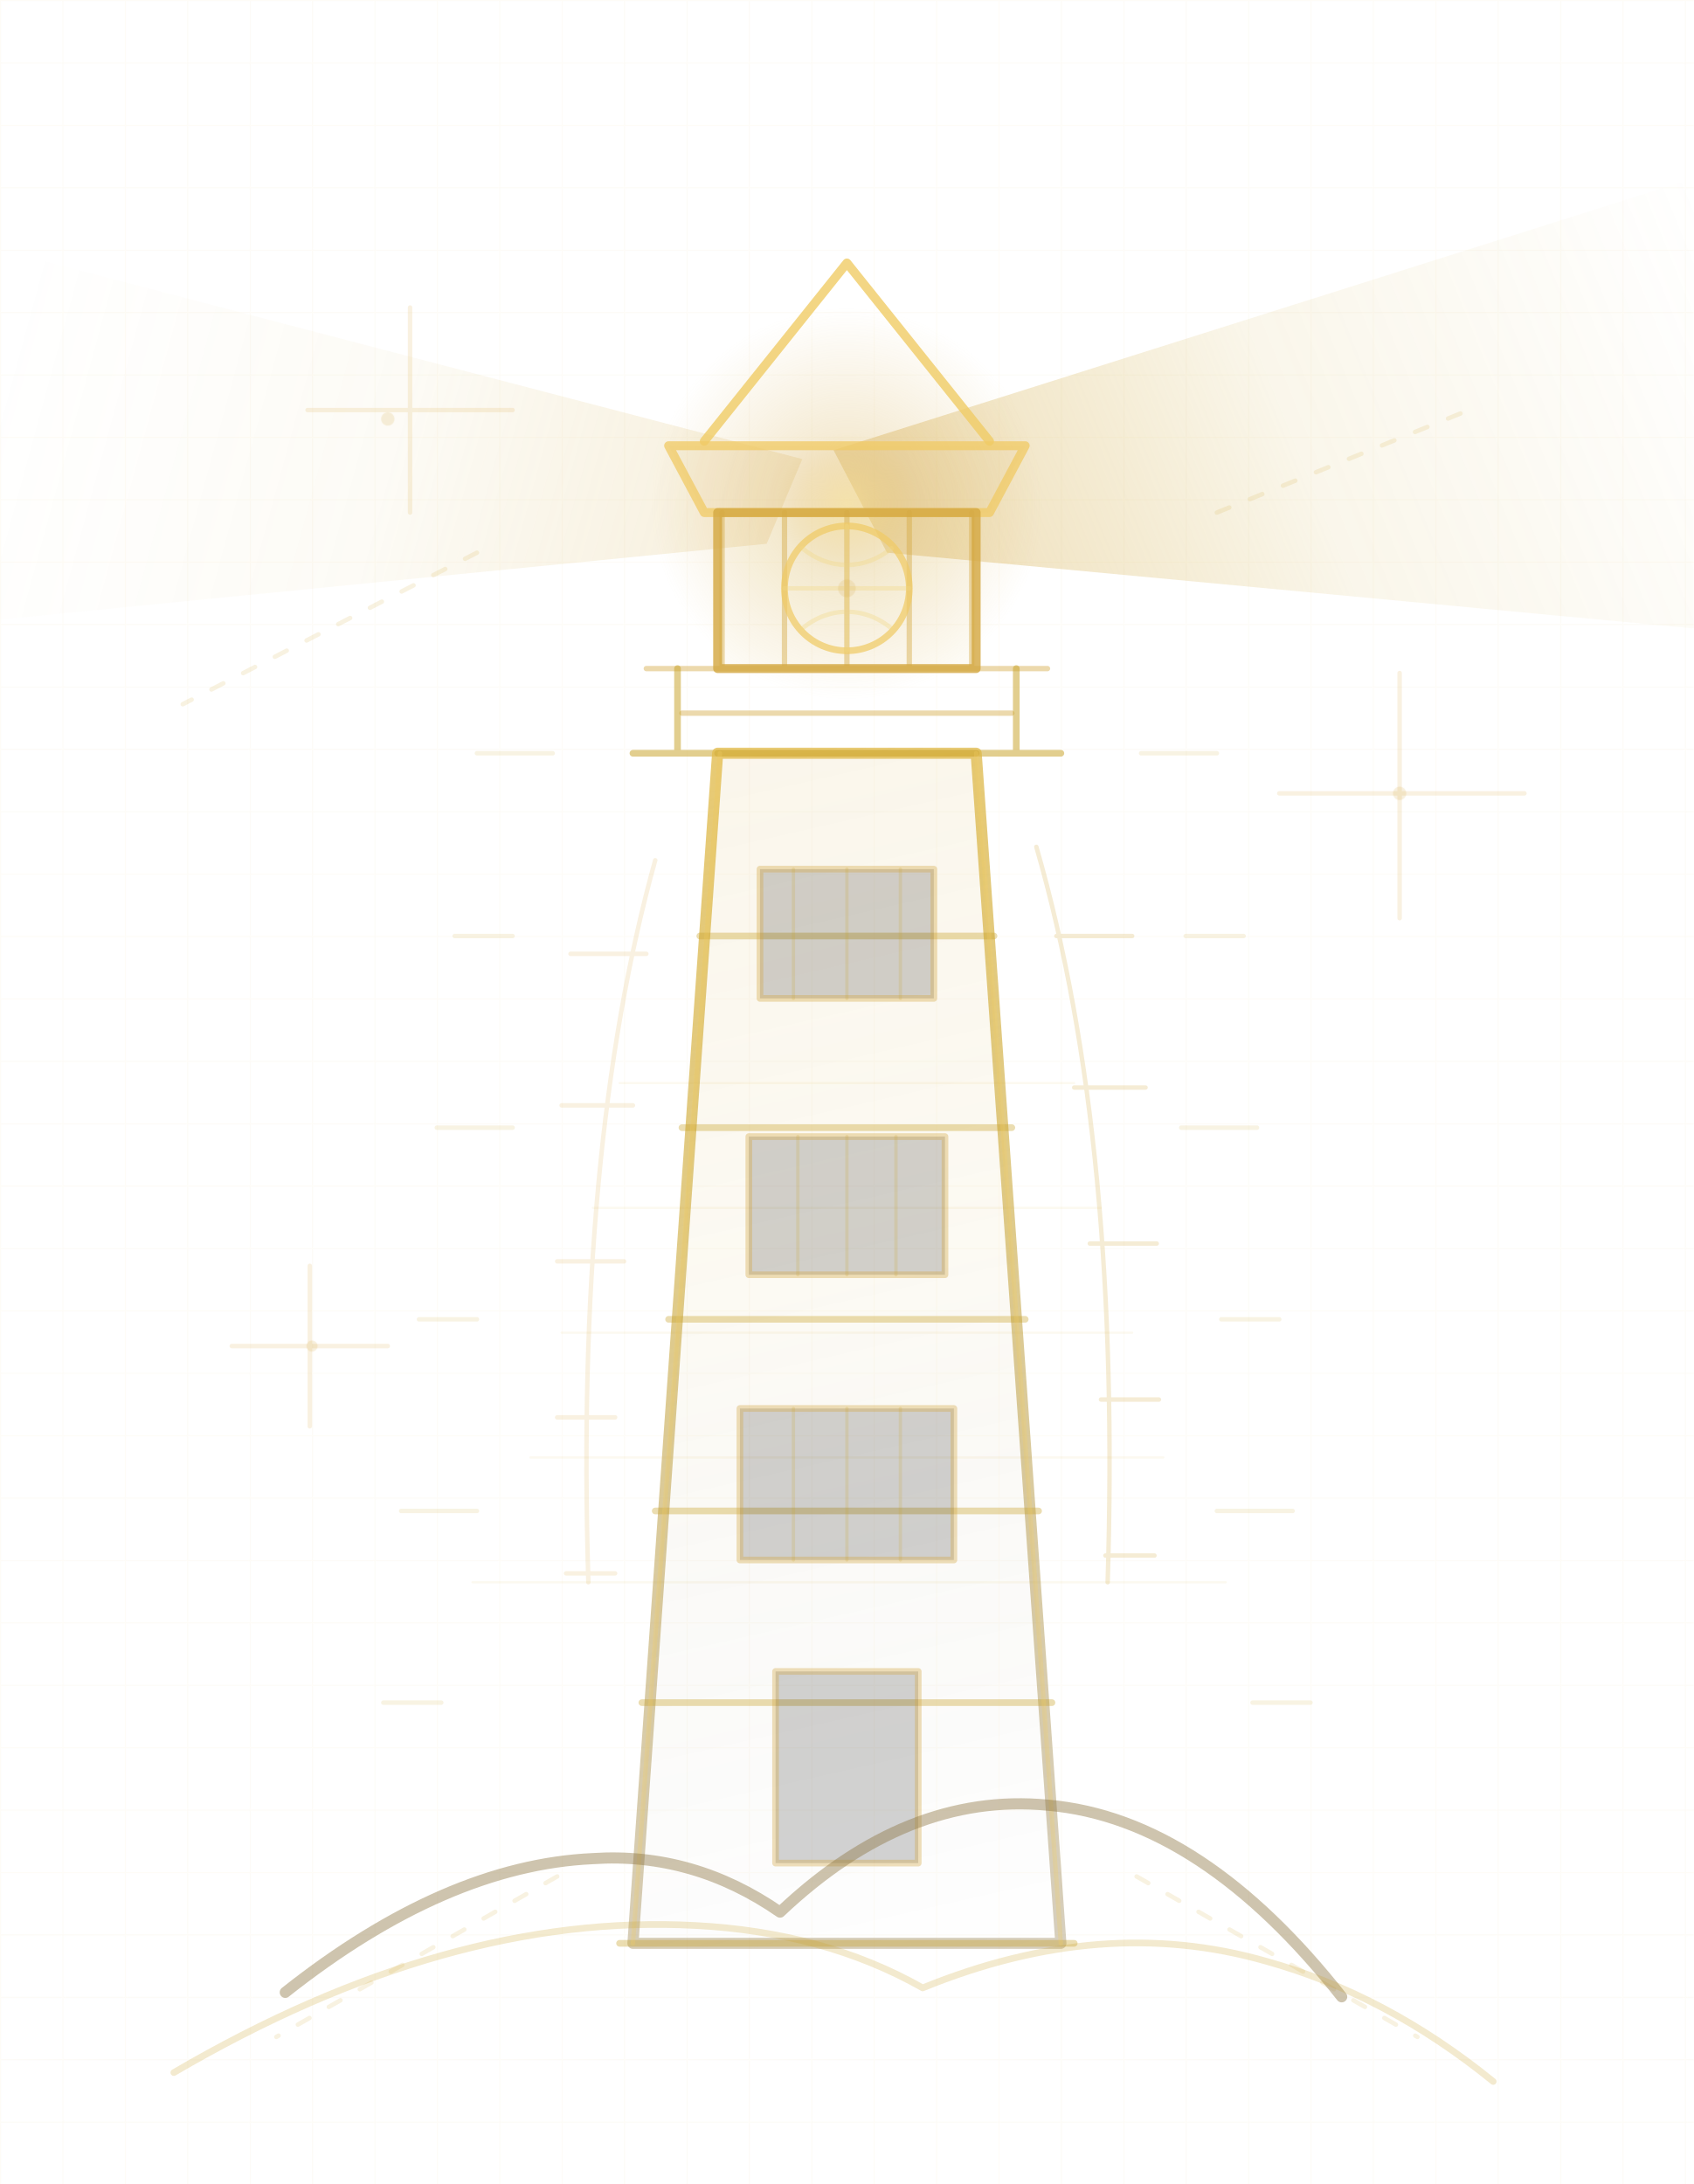
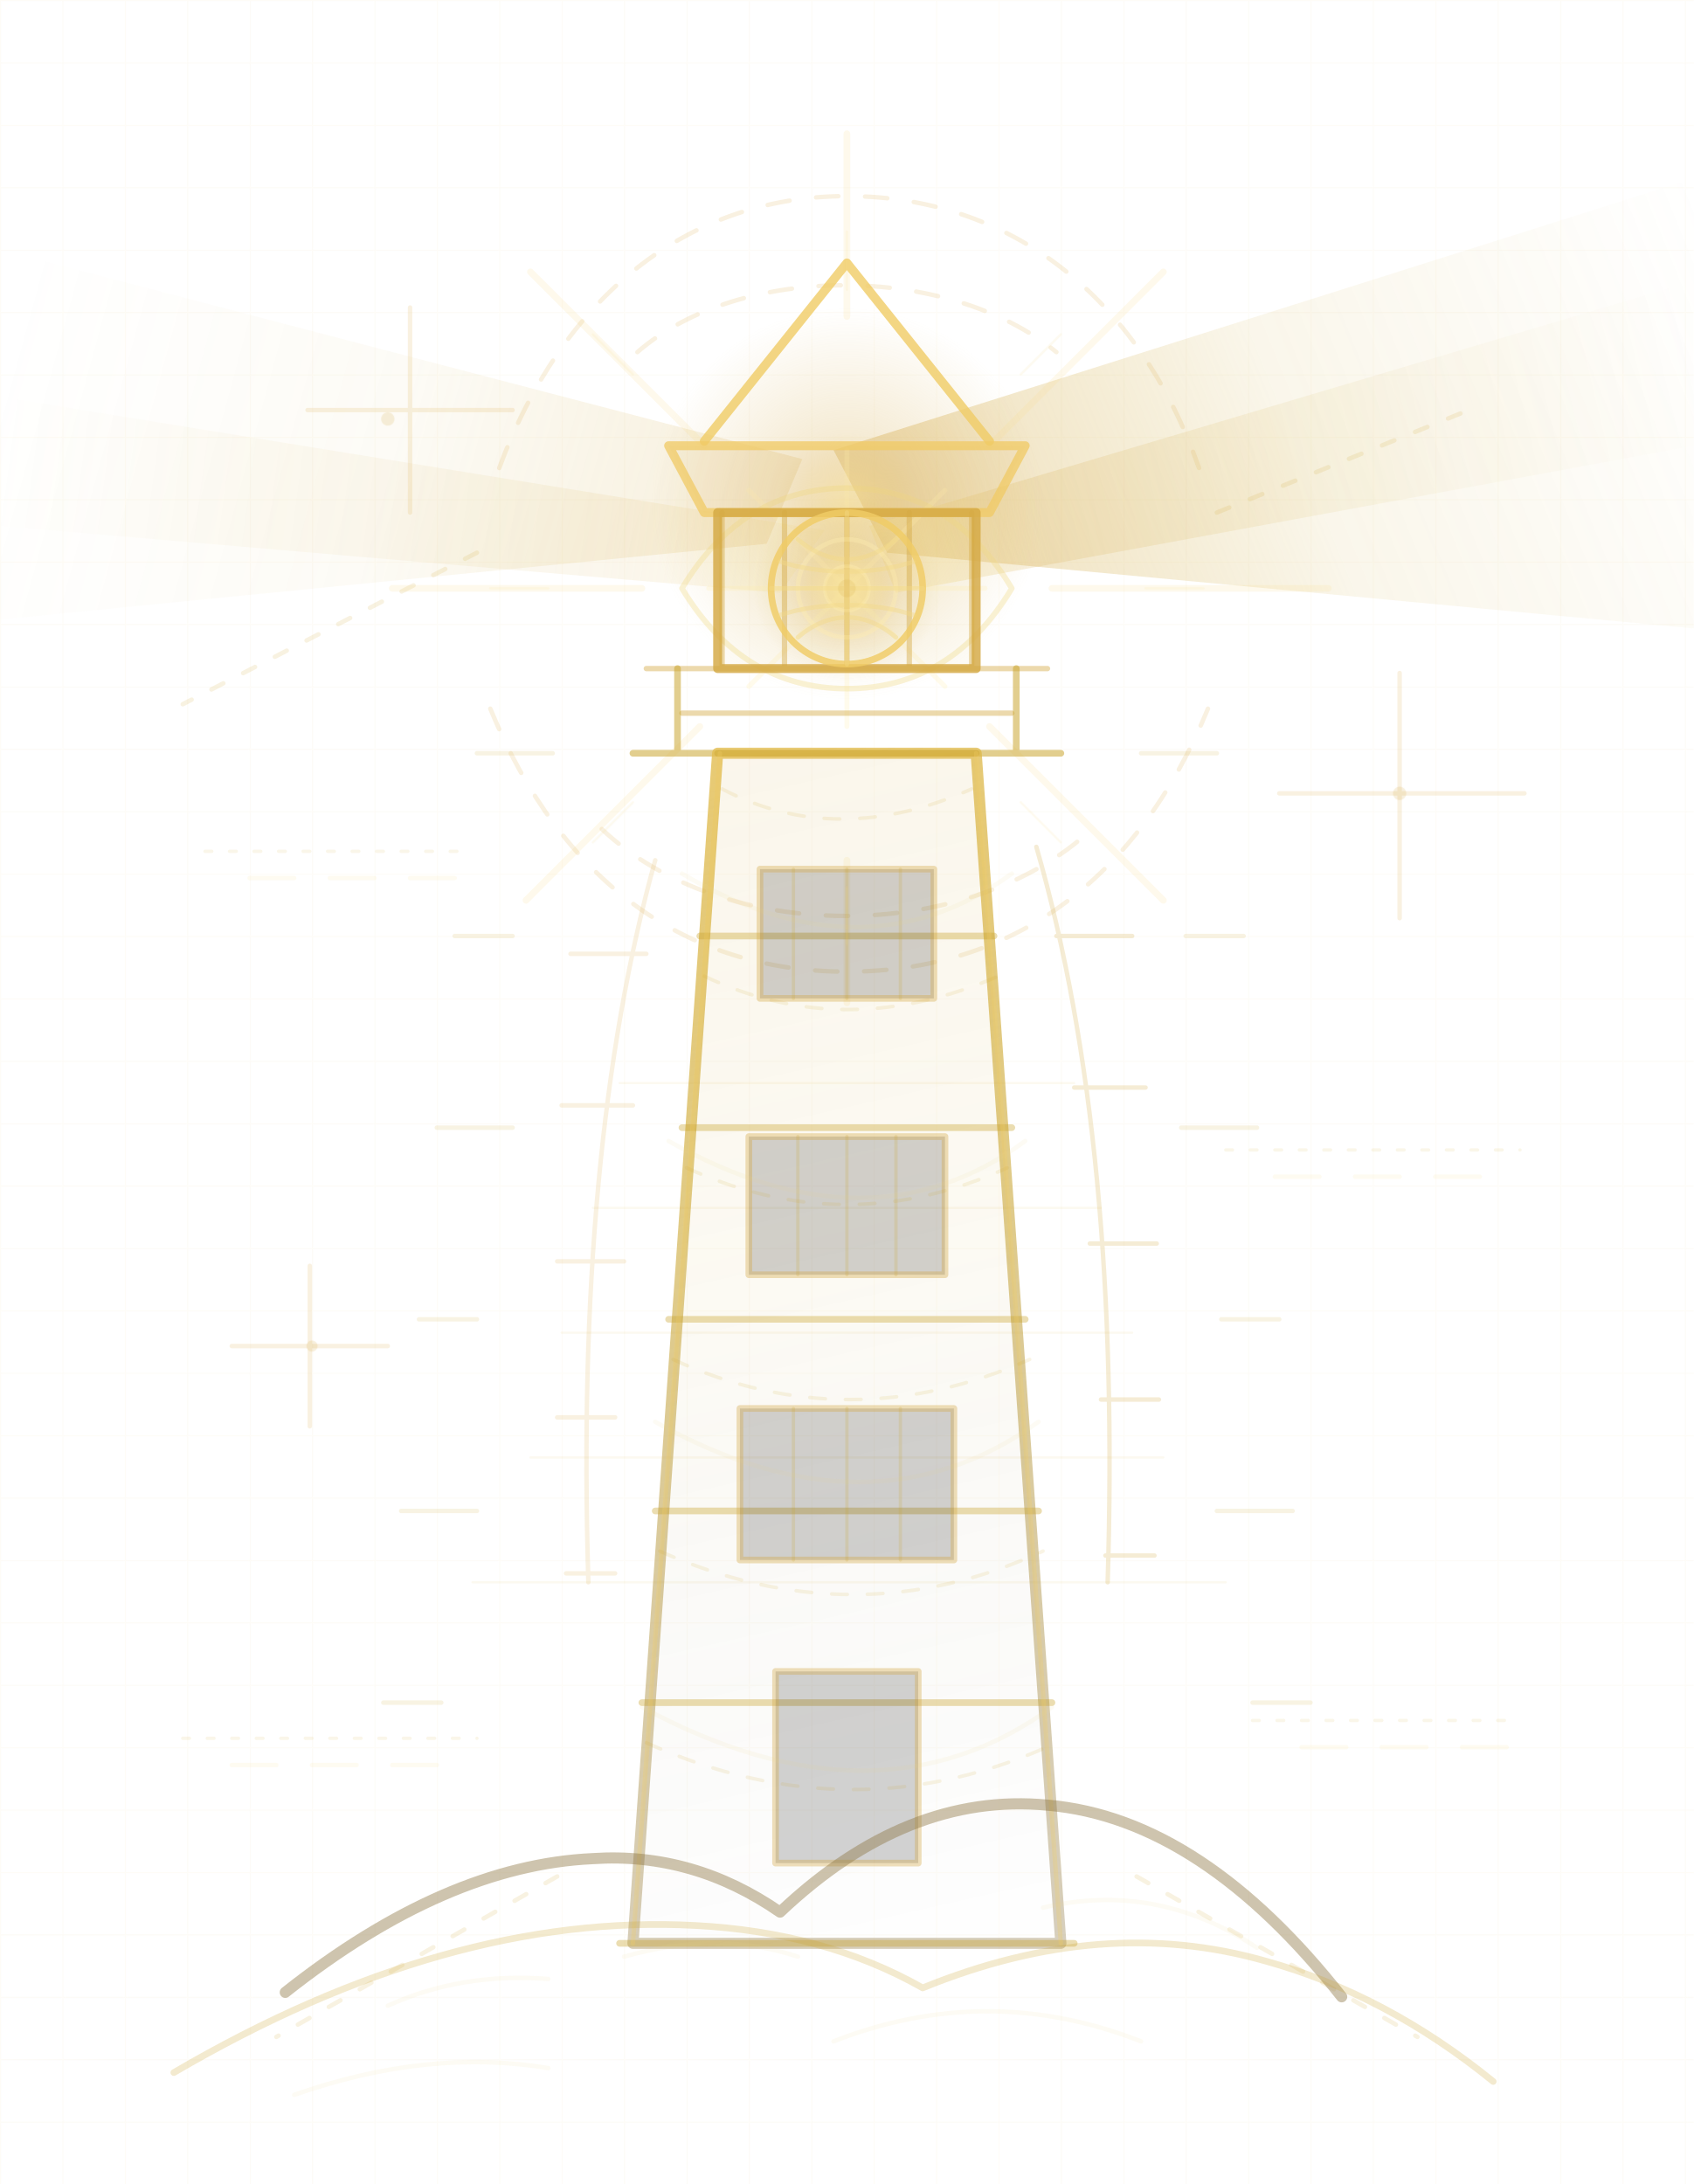
<svg xmlns="http://www.w3.org/2000/svg" viewBox="0 0 760 980" role="img" aria-labelledby="title desc">
  <defs>
    <linearGradient id="towerStroke" x1="284" y1="226" x2="470" y2="874" gradientUnits="userSpaceOnUse">
      <stop stop-color="#f0cb65" stop-opacity=".92" />
      <stop offset=".48" stop-color="#c9a227" stop-opacity=".56" />
      <stop offset="1" stop-color="#8a7340" stop-opacity=".34" />
    </linearGradient>
    <linearGradient id="towerFill" x1="318" y1="230" x2="466" y2="880" gradientUnits="userSpaceOnUse">
      <stop stop-color="#d4a843" stop-opacity=".12" />
      <stop offset=".52" stop-color="#c9a227" stop-opacity=".055" />
      <stop offset="1" stop-color="#000000" stop-opacity="0" />
    </linearGradient>
    <radialGradient id="lensGlow" cx="380" cy="226" r="88" gradientUnits="userSpaceOnUse">
      <stop stop-color="#f3d986" stop-opacity=".62" />
      <stop offset=".36" stop-color="#d4a843" stop-opacity=".22" />
      <stop offset="1" stop-color="#d4a843" stop-opacity="0" />
    </radialGradient>
+     <radialGradient id="lensCore" cx="380" cy="264" r="42" gradientUnits="userSpaceOnUse">
+       <stop stop-color="#fff0b2" stop-opacity=".9" />
+       <stop offset=".22" stop-color="#f3d986" stop-opacity=".54" />
+       <stop offset=".58" stop-color="#d4a843" stop-opacity=".16" />
+       <stop offset="1" stop-color="#d4a843" stop-opacity="0" />
+     </radialGradient>
    <linearGradient id="beamRight" x1="415" y1="224" x2="760" y2="84" gradientUnits="userSpaceOnUse">
      <stop stop-color="#d4a843" stop-opacity=".34" />
      <stop offset=".44" stop-color="#c9a227" stop-opacity=".095" />
      <stop offset="1" stop-color="#c9a227" stop-opacity="0" />
    </linearGradient>
+     <linearGradient id="beamRightCore" x1="402" y1="240" x2="760" y2="154" gradientUnits="userSpaceOnUse">
+       <stop stop-color="#fff0b2" stop-opacity=".36" />
+       <stop offset=".18" stop-color="#d4a843" stop-opacity=".18" />
+       <stop offset=".7" stop-color="#c9a227" stop-opacity=".04" />
+       <stop offset="1" stop-color="#c9a227" stop-opacity="0" />
+     </linearGradient>
    <linearGradient id="beamLeft" x1="346" y1="224" x2="8" y2="132" gradientUnits="userSpaceOnUse">
      <stop stop-color="#d4a843" stop-opacity=".18" />
      <stop offset=".48" stop-color="#c9a227" stop-opacity=".045" />
+       <stop offset="1" stop-color="#c9a227" stop-opacity="0" />
+     </linearGradient>
+     <linearGradient id="beamLeftCore" x1="360" y1="246" x2="0" y2="198" gradientUnits="userSpaceOnUse">
+       <stop stop-color="#fff0b2" stop-opacity=".2" />
+       <stop offset=".24" stop-color="#d4a843" stop-opacity=".1" />
      <stop offset="1" stop-color="#c9a227" stop-opacity="0" />
    </linearGradient>
    <pattern id="microGrid" width="28" height="28" patternUnits="userSpaceOnUse">
      <path d="M28 0H0v28" fill="none" stroke="#c9a227" stroke-opacity=".07" />
    </pattern>
    <filter id="soften" x="-20%" y="-20%" width="140%" height="140%">
      <feGaussianBlur stdDeviation=".35" />
    </filter>
  </defs>
  <rect width="760" height="980" fill="none" />
  <path d="M374 202 760 80v202L398 248Z" fill="url(#beamRight)" />
+   <path d="M390 236 760 126v74L402 266Z" fill="url(#beamRightCore)" />
  <path d="M360 206 0 112v166l344-34Z" fill="url(#beamLeft)" />
+   <path d="M370 238 0 178v58l350 30Z" fill="url(#beamLeftCore)" />
  <rect width="760" height="980" fill="url(#microGrid)" opacity=".54" />
  <circle cx="380" cy="226" r="96" fill="url(#lensGlow)" />
+   <circle cx="380" cy="264" r="48" fill="url(#lensCore)" />
  <g fill="none" stroke-linecap="round" stroke-linejoin="round">
+     <path d="M176 264h112M472 264h124M380 60v82M380 386v64M238 122l78 78M444 200l78-78M236 404l78-78M444 326l78 78" stroke="#f3d986" stroke-opacity=".16" stroke-width="3" />
+     <path d="M286 158c46-40 139-40 188 0M270 372c55 52 164 52 220 0M224 210c28-76 84-122 156-122 73 0 131 45 158 122M220 318c32 78 88 118 160 118 73 0 130-40 162-118" stroke="#d4a843" stroke-opacity=".16" stroke-width="2" stroke-dasharray="10 12" />
+     <path d="M318 264h124M380 202v124M336 220l88 88M424 220l-88 88" stroke="#fff0b2" stroke-opacity=".24" stroke-width="2.2" />
+     <path d="M306 264c18-30 43-45 74-45s56 15 74 45c-18 30-43 45-74 45s-56-15-74-45Z" stroke="#f3d986" stroke-opacity=".34" stroke-width="2.5" />
    <path d="M138 184h92M184 138v92M574 356h110M628 302v110M104 604h70M139 568v72" stroke="#d4a843" stroke-opacity=".16" stroke-width="2" />
    <path d="M214 248 82 316M546 230l118-48M250 842l-126 72M510 842l126 72" stroke="#c9a227" stroke-opacity=".14" stroke-width="2" stroke-dasharray="6 10" />
+     <path d="M92 382h118M550 516h132M82 780h132M562 772h116" stroke="#c9a227" stroke-opacity=".1" stroke-width="1.5" stroke-dasharray="3 8" />
+     <path d="M112 394h20M148 394h20M184 394h20M572 528h20M608 528h20M644 528h20M104 792h20M140 792h20M176 792h20M584 784h20M620 784h20M656 784h20" stroke="#f3d986" stroke-opacity=".12" stroke-width="2" />
    <path d="M212 710h338M238 654h284M252 598h256M266 542h228M278 486h204" stroke="#c9a227" stroke-opacity=".07" stroke-width="1" />
    <path d="M316 198 380 118l64 80" stroke="#f0cb65" stroke-opacity=".8" stroke-width="4" />
    <path d="M300 200h160l-16 30H316z" fill="#c9a227" fill-opacity=".055" stroke="#f0cb65" stroke-opacity=".76" stroke-width="4" />
    <path d="M322 230h116v70H322z" fill="#c9a227" fill-opacity=".045" stroke="#d4a843" stroke-opacity=".82" stroke-width="4" />
    <path d="M290 300h180M306 320h148M324 230v70M352 230v70M380 230v70M408 230v70M436 230v70" stroke="#d4a843" stroke-opacity=".44" stroke-width="2.4" />
    <path d="M304 300v38M456 300v38M284 338h192" stroke="#c9a227" stroke-opacity=".52" stroke-width="3" />
-     <circle cx="380" cy="264" r="28" stroke="#f0cb65" stroke-opacity=".72" stroke-width="3" />
-     <path d="M352 264h56M380 236v56M360 246c12 10 28 10 40 0M360 282c12-10 28-10 40 0" stroke="#f3d986" stroke-opacity=".36" stroke-width="2" />
+     <circle cx="380" cy="264" r="34" stroke="#f0cb65" stroke-opacity=".82" stroke-width="3" />
+     <circle cx="380" cy="264" r="22" stroke="#fff0b2" stroke-opacity=".36" stroke-width="2" />
+     <circle cx="380" cy="264" r="10" fill="#f3d986" fill-opacity=".28" stroke="#fff0b2" stroke-opacity=".34" stroke-width="1.5" />
+     <path d="M346 264h68M380 230v68M358 242c14 12 30 12 44 0M358 286c14-12 30-12 44 0M350 252c18 6 42 6 60 0M350 276c18-6 42-6 60 0" stroke="#f3d986" stroke-opacity=".42" stroke-width="2" />
    <path d="M284 872h192L438 338H322Z" fill="url(#towerFill)" stroke="url(#towerStroke)" stroke-width="5" />
    <path d="M322 338h116M314 420h132M306 506h148M300 592h160M294 678h172M288 764h184M278 872h204" stroke="#c9a227" stroke-opacity=".36" stroke-width="3" />
    <path d="M323 338 284 872M438 338l38 534" stroke="#f0cb65" stroke-opacity=".28" stroke-width="2" />
    <path d="M341 390h78v58h-78zM336 510h88v62h-88zM332 632h96v68h-96zM348 750h64v86h-64z" fill="#10100f" fill-opacity=".18" stroke="#d4a843" stroke-opacity=".36" stroke-width="3" />
    <path d="M356 390v58M380 390v58M404 390v58M358 510v62M380 510v62M402 510v62M356 632v68M380 632v68M404 632v68" stroke="#c9a227" stroke-opacity=".18" stroke-width="1.5" />
+     <path d="M306 392c54 32 104 32 148 0M300 512c60 34 114 34 160 0M294 638c64 36 122 36 172 0M288 766c70 38 132 38 184 0" stroke="#f3d986" stroke-opacity=".09" stroke-width="2" />
+     <path d="M324 354c34 18 72 18 112 0M316 438c42 20 86 20 132 0M308 524c48 22 96 22 144 0M302 610c52 24 106 24 160 0M296 696c58 26 116 26 172 0M290 782c62 28 124 28 184 0" stroke="#c9a227" stroke-opacity=".12" stroke-width="1.6" stroke-dasharray="7 9" />
    <path d="M465 380c26 90 36 200 32 330M474 420h34M482 488h32M489 558h30M494 628h26M496 698h22" stroke="#d4a843" stroke-opacity=".22" stroke-width="2" />
    <path d="M294 386c-24 86-34 194-30 324M256 428h34M252 496h32M250 566h30M250 636h26M254 706h22" stroke="#d4a843" stroke-opacity=".16" stroke-width="2" />
    <path d="M128 894c48-38 94-58 138-60 30-2 58 6 84 24 38-36 78-52 120-48 47 4 91 34 132 86" stroke="#8a7340" stroke-opacity=".42" stroke-width="5" />
    <path d="M78 930c82-48 160-70 234-66 38 2 72 11 102 28 54-22 105-26 154-12 36 10 70 28 102 54" stroke="#c9a227" stroke-opacity=".22" stroke-width="3" />
+     <path d="M174 900c22-10 46-14 72-12M280 878c28-8 54-8 78 0M468 856c34-8 66-2 96 18M132 940c40-14 78-18 114-12M374 916c46-18 92-18 138 0" stroke="#f3d986" stroke-opacity=".09" stroke-width="2" />
    <path d="M214 338h34M204 420h26M196 506h34M188 592h26M180 678h34M172 764h26M512 338h34M532 420h26M530 506h34M548 592h26M546 678h34M562 764h26" stroke="#c9a227" stroke-opacity=".13" stroke-width="2" />
  </g>
  <g fill="#d4a843" opacity=".18" filter="url(#soften)">
    <circle cx="174" cy="188" r="3" />
    <circle cx="628" cy="356" r="3" />
    <circle cx="140" cy="604" r="2.5" />
    <circle cx="380" cy="264" r="4" />
  </g>
+   <g fill="none" stroke="#f3d986" stroke-linecap="round" opacity=".13" filter="url(#soften)">
+     <path d="M380 104v26M380 398v26M220 264h26M514 264h26" />
+     <path d="M266 150l18 18M476 150l-18 18M266 378l18-18M476 378l-18-18" />
+   </g>
</svg>
